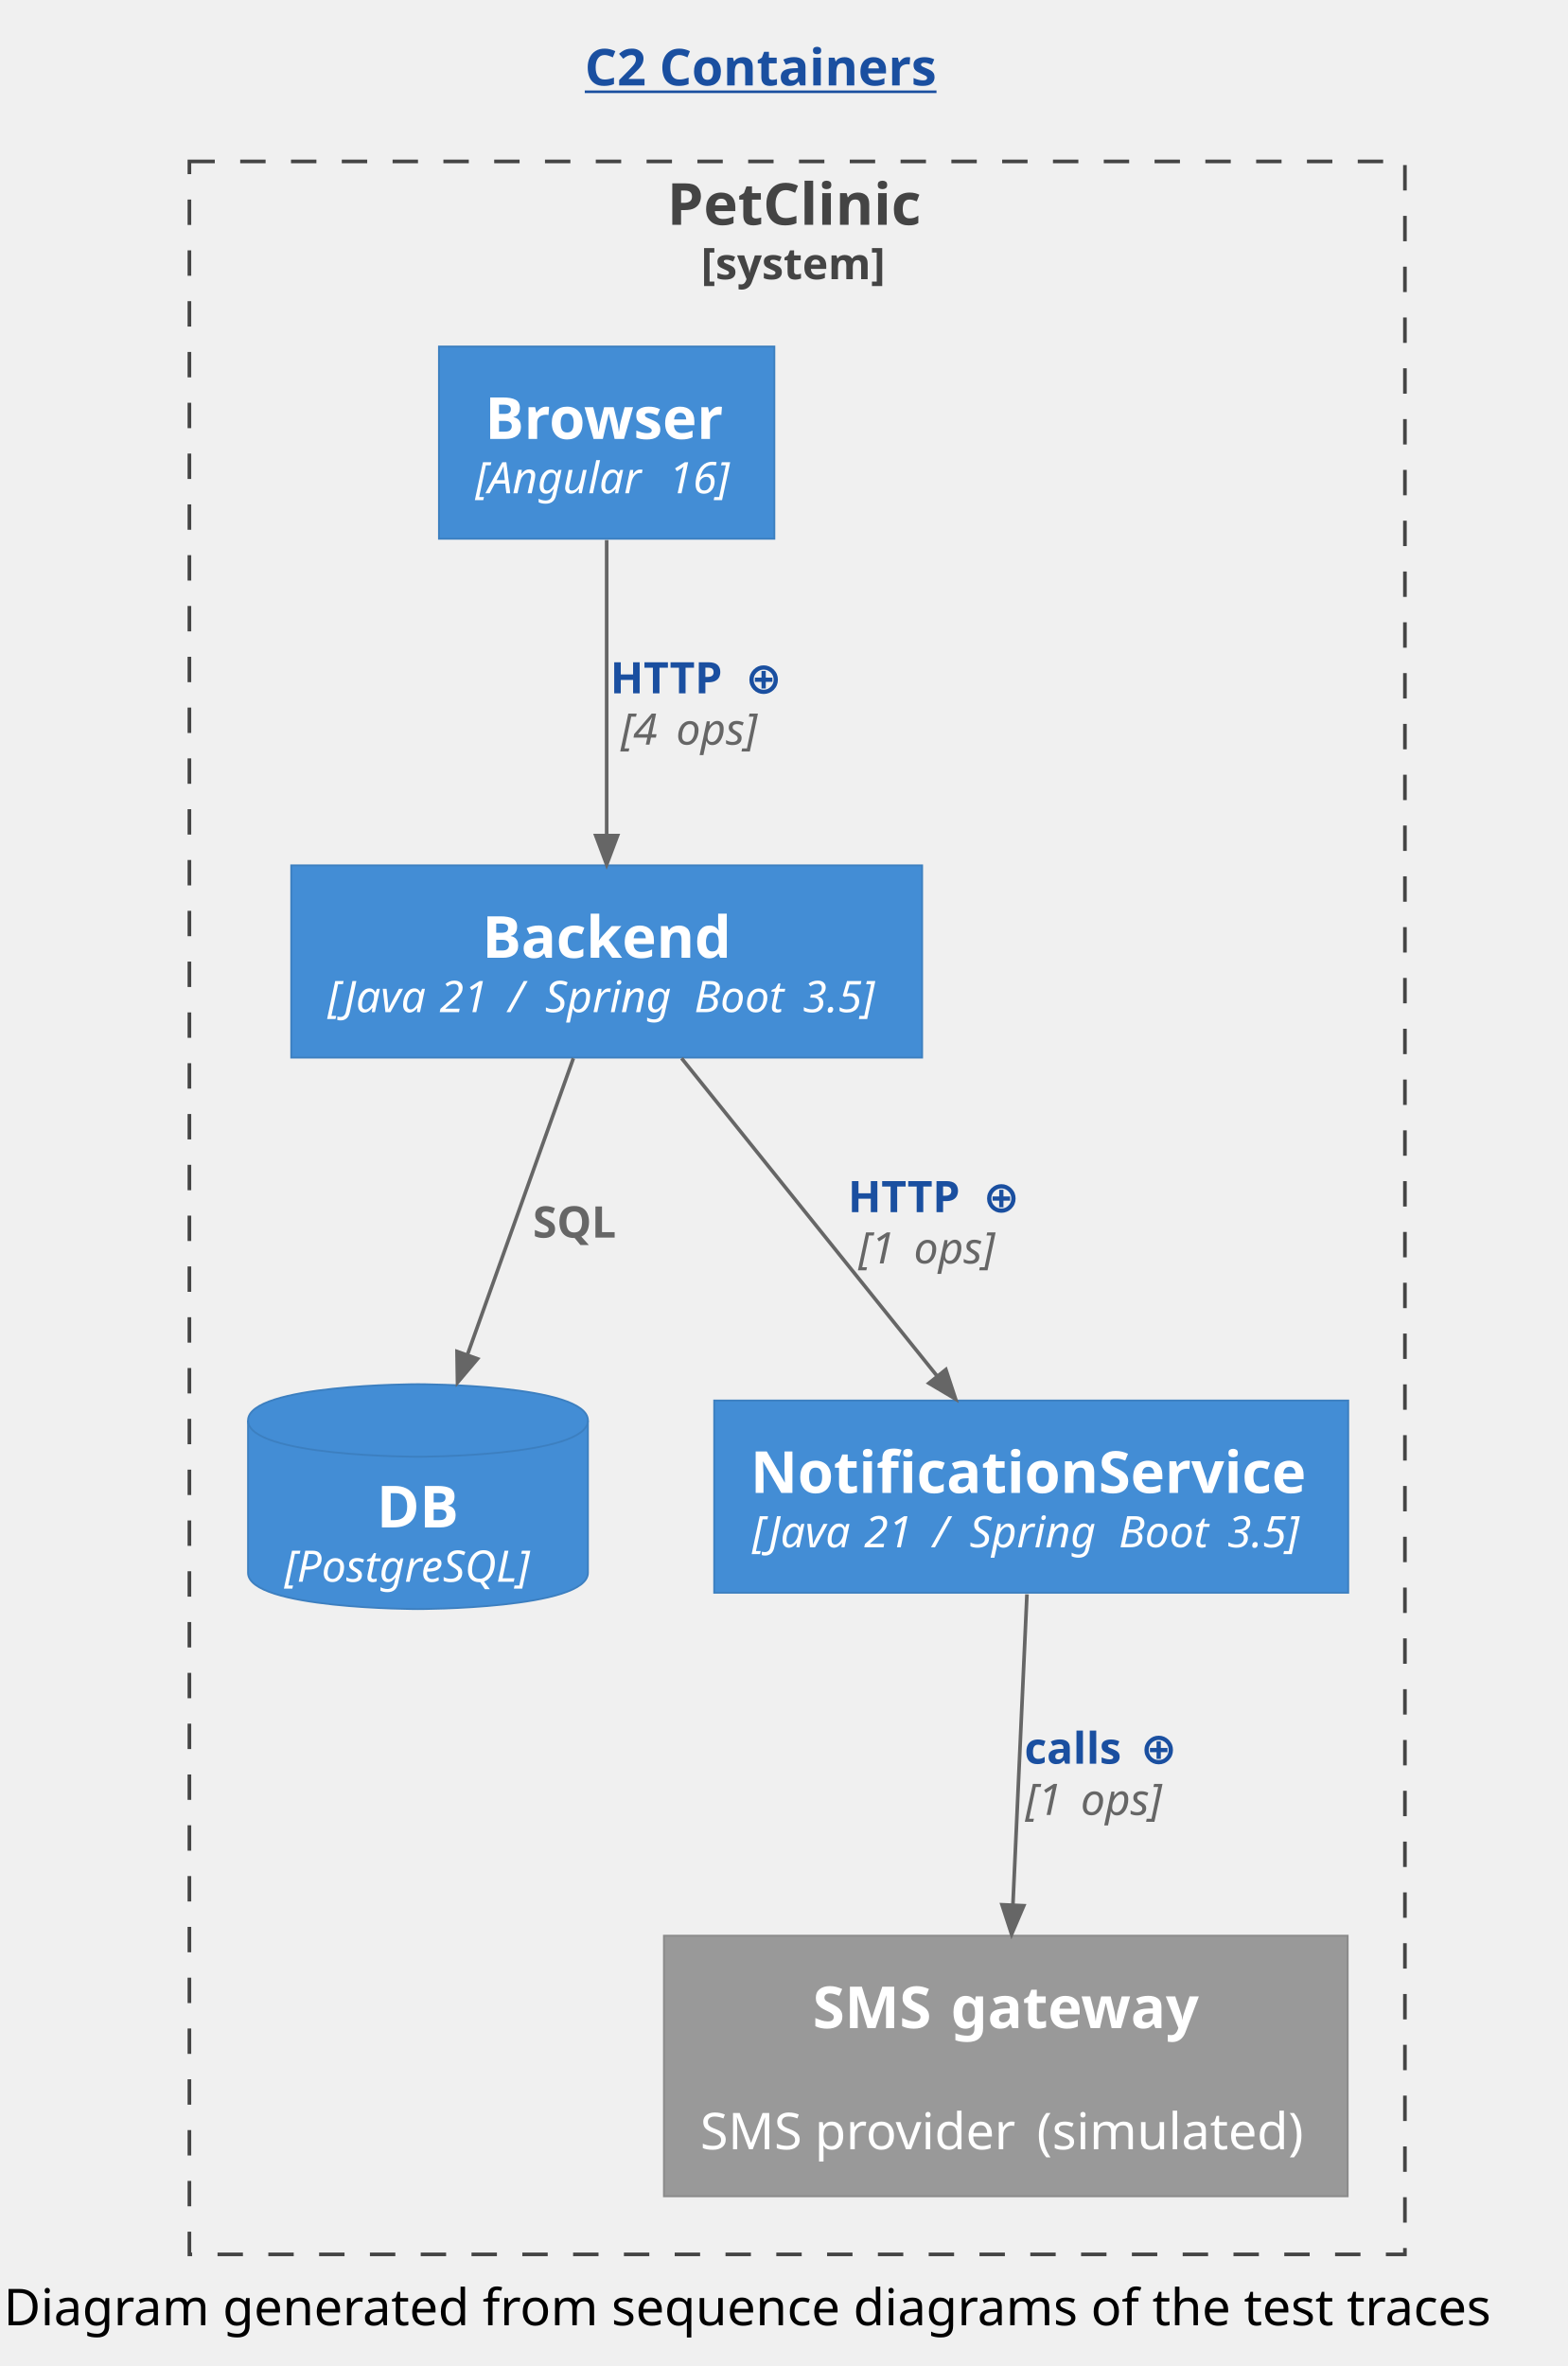
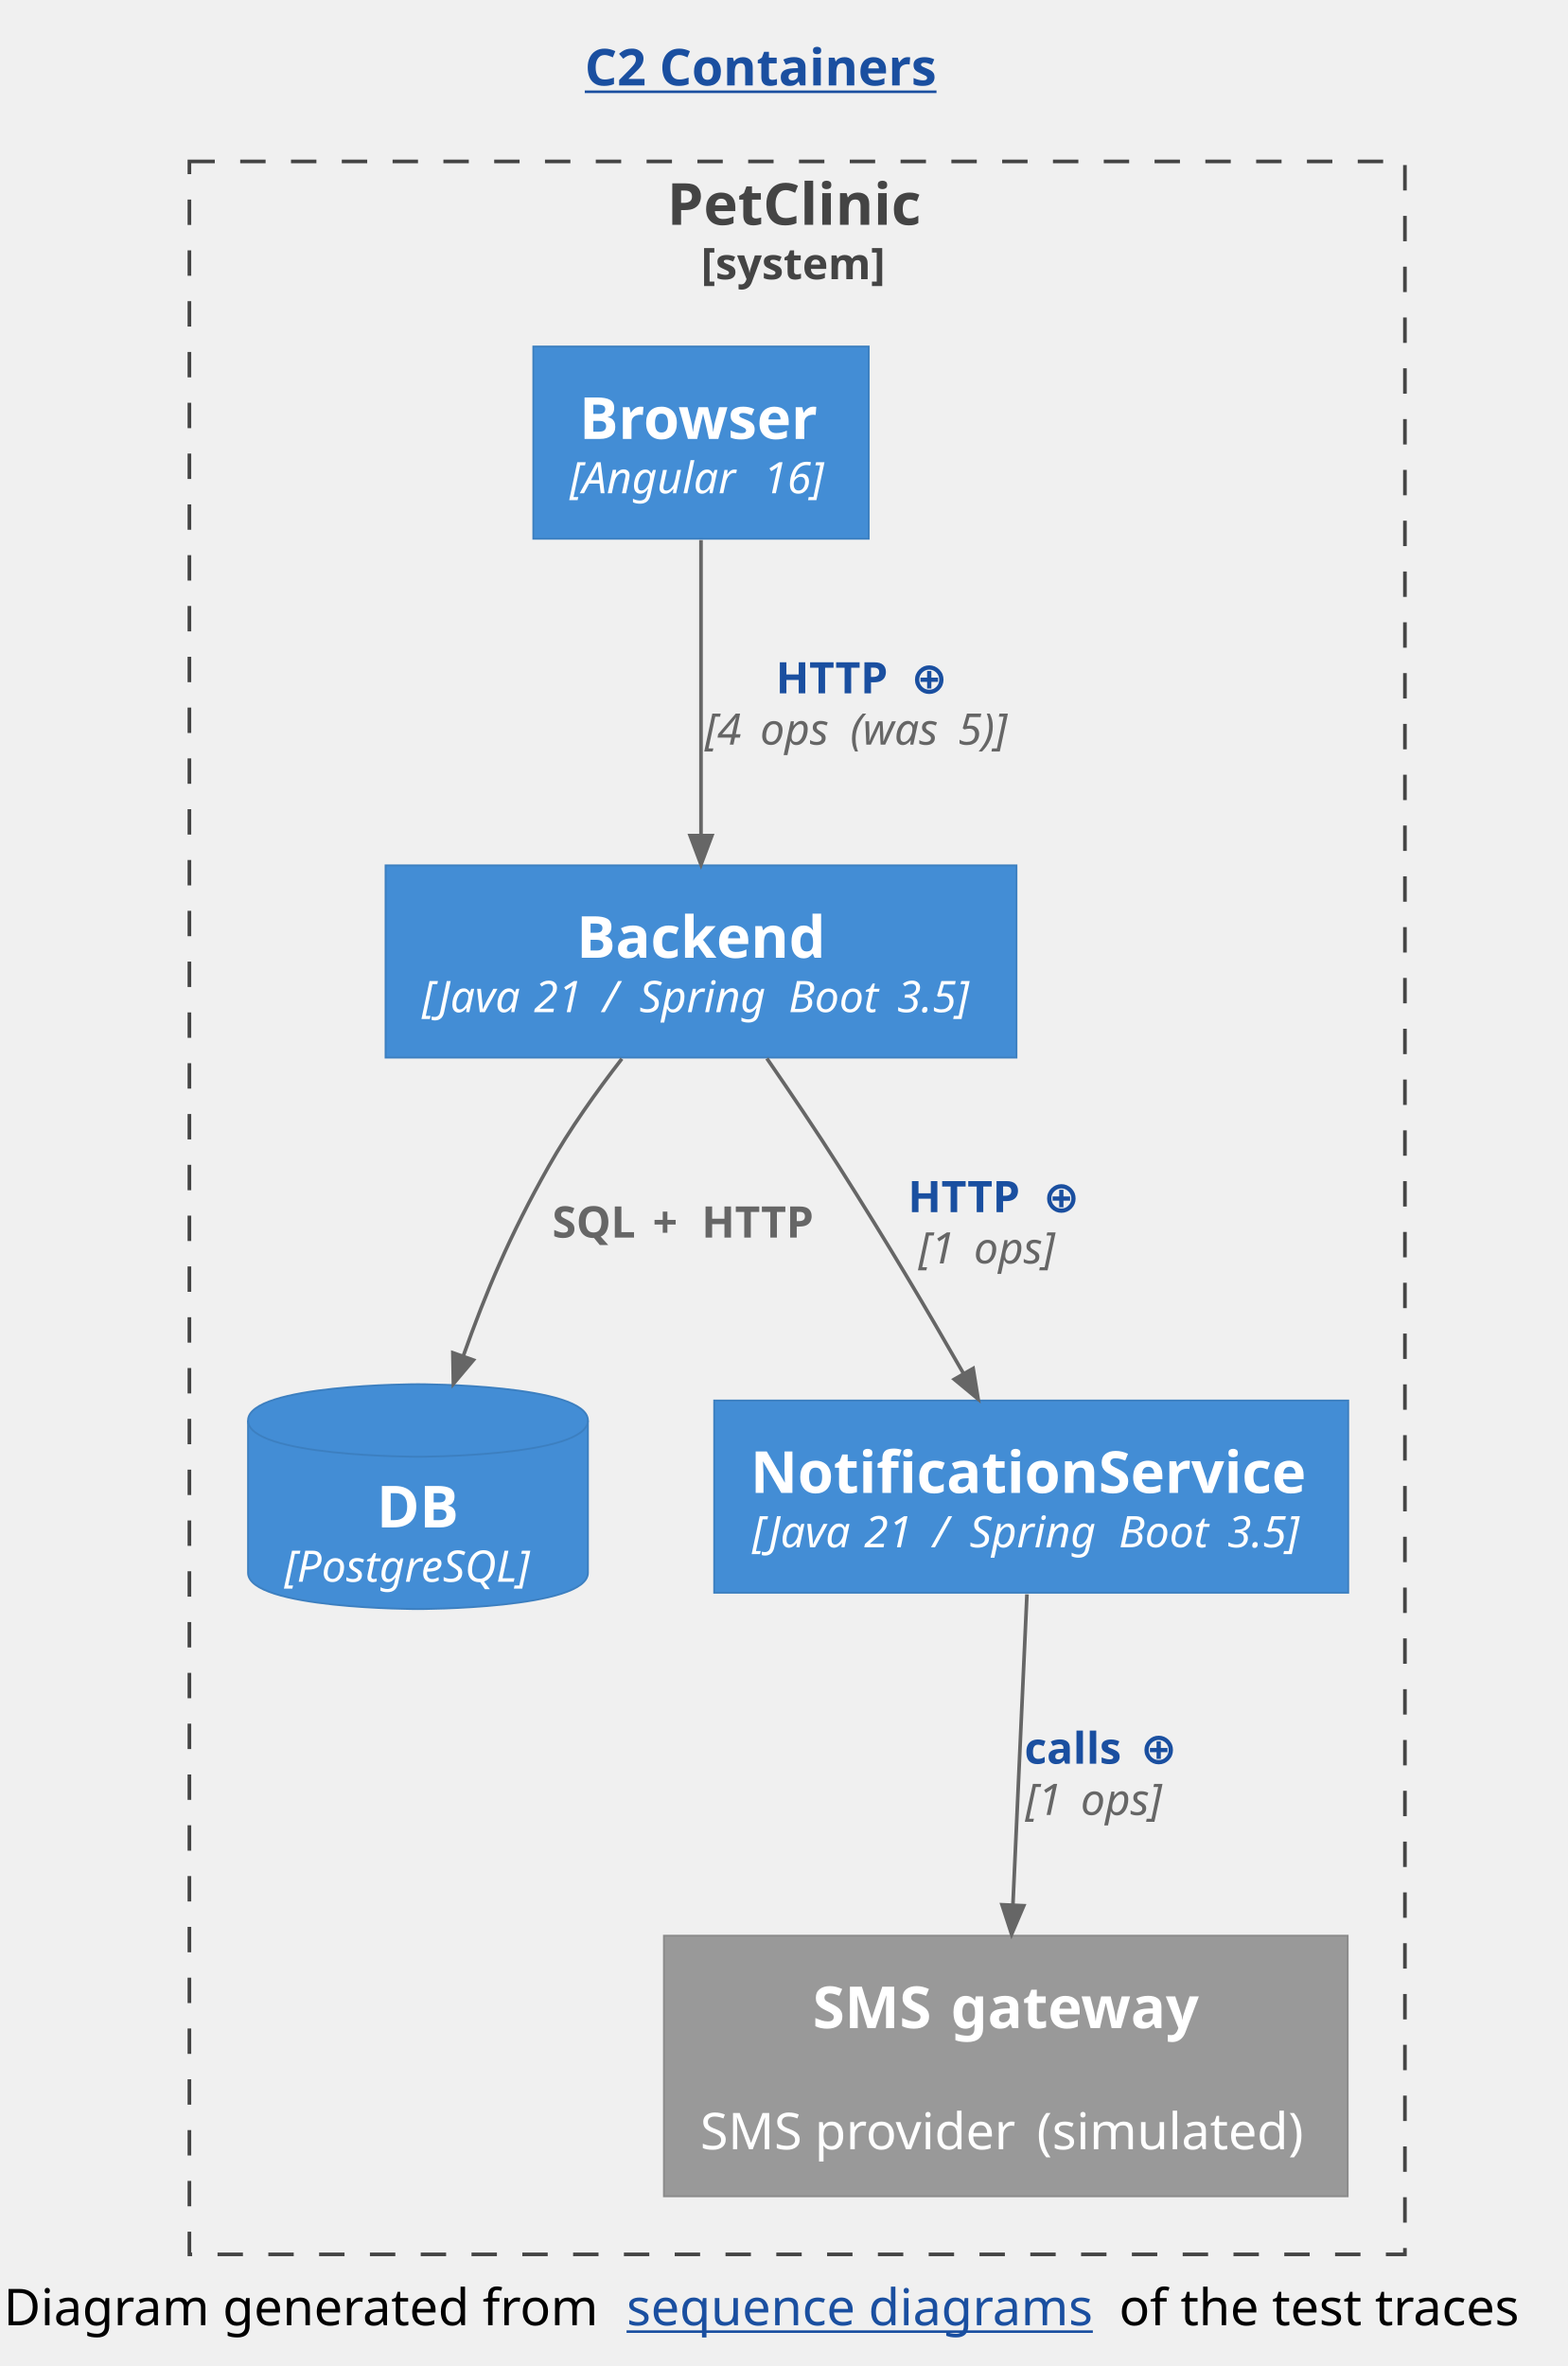
<svg xmlns="http://www.w3.org/2000/svg" xmlns:xlink="http://www.w3.org/1999/xlink" contentStyleType="text/css" data-diagram-type="DESCRIPTION" height="652px" preserveAspectRatio="none" style="width:432px;height:652px;background:#FFFFFF;" version="1.1" viewBox="0 0 432 652" width="432px" zoomAndPan="magnify">
  <defs />
  <g>
    <g class="title" data-source-line="6">
      <a href="https://c4model.com/diagrams/container" target="_blank" rel="noopener noreferrer" title="What is a C2 diagram?" xlink:actuate="onRequest" xlink:href="https://c4model.com/diagrams/container" xlink:show="new" xlink:title="What is a C2 diagram?" xlink:type="simple">
        <text fill="#1A4FA0" font-family="sans-serif" font-size="14" font-weight="bold" lengthAdjust="spacing" text-decoration="underline" textLength="102.067" x="161.166" y="23.535">C2 Containers</text>
      </a>
    </g>
    <g class="cluster" data-qualified-name="c2_system" data-source-line="1666" id="ent0002">
      <rect fill="none" height="576.75" style="stroke:#444444;stroke-width:1;stroke-dasharray:7,7;" width="335" x="52.2" y="44.488" />
      <text fill="#444444" font-family="sans-serif" font-size="16" font-weight="bold" lengthAdjust="spacing" textLength="71.703" x="183.848" y="61.957">PetClinic</text>
      <text fill="#444444" font-family="sans-serif" font-size="12" font-weight="bold" lengthAdjust="spacing" textLength="52.992" x="193.204" y="76.934">[system]</text>
    </g>
    <g class="entity" data-qualified-name="c2_system.Backend" data-source-line="71" id="ent0003">
-       <rect fill="#438DD5" height="52.977" style="stroke:#3C7FC0;stroke-width:0.5;" width="173.885" x="80.26" y="238.468" />
-       <text fill="#FFFFFF" font-family="sans-serif" font-size="16" font-weight="bold" lengthAdjust="spacing" textLength="68.609" x="132.897" y="263.937">Backend</text>
-       <text fill="#FFFFFF" font-family="sans-serif" font-size="12" font-style="italic" lengthAdjust="spacing" textLength="27.1" x="90.26" y="278.914">[Java</text>
-       <text fill="#FFFFFF" font-family="sans-serif" font-size="12" font-style="italic" lengthAdjust="spacing" textLength="3.797" x="117.359" y="278.914"> </text>
-       <text fill="#FFFFFF" font-family="sans-serif" font-size="12" font-style="italic" lengthAdjust="spacing" textLength="15.176" x="121.156" y="278.914">21</text>
-       <text fill="#FFFFFF" font-family="sans-serif" font-size="12" font-style="italic" lengthAdjust="spacing" textLength="3.797" x="136.332" y="278.914"> </text>
-       <text fill="#FFFFFF" font-family="sans-serif" font-size="12" font-style="italic" lengthAdjust="spacing" textLength="6.293" x="140.129" y="278.914">/</text>
-       <text fill="#FFFFFF" font-family="sans-serif" font-size="12" font-style="italic" lengthAdjust="spacing" textLength="3.797" x="146.422" y="278.914"> </text>
-       <text fill="#FFFFFF" font-family="sans-serif" font-size="12" font-style="italic" lengthAdjust="spacing" textLength="37.324" x="150.219" y="278.914">Spring</text>
-       <text fill="#FFFFFF" font-family="sans-serif" font-size="12" font-style="italic" lengthAdjust="spacing" textLength="3.797" x="187.543" y="278.914"> </text>
-       <text fill="#FFFFFF" font-family="sans-serif" font-size="12" font-style="italic" lengthAdjust="spacing" textLength="26.133" x="191.34" y="278.914">Boot</text>
-       <text fill="#FFFFFF" font-family="sans-serif" font-size="12" font-style="italic" lengthAdjust="spacing" textLength="3.797" x="217.473" y="278.914"> </text>
-       <text fill="#FFFFFF" font-family="sans-serif" font-size="12" font-style="italic" lengthAdjust="spacing" textLength="22.875" x="221.269" y="278.914">3.5]</text>
+       <rect fill="#438DD5" height="52.977" style="stroke:#3C7FC0;stroke-width:0.5;" width="173.885" x="106.26" y="238.468" />
+       <text fill="#FFFFFF" font-family="sans-serif" font-size="16" font-weight="bold" lengthAdjust="spacing" textLength="68.609" x="158.897" y="263.937">Backend</text>
+       <text fill="#FFFFFF" font-family="sans-serif" font-size="12" font-style="italic" lengthAdjust="spacing" textLength="27.1" x="116.26" y="278.914">[Java</text>
+       <text fill="#FFFFFF" font-family="sans-serif" font-size="12" font-style="italic" lengthAdjust="spacing" textLength="3.797" x="143.359" y="278.914"> </text>
+       <text fill="#FFFFFF" font-family="sans-serif" font-size="12" font-style="italic" lengthAdjust="spacing" textLength="15.176" x="147.156" y="278.914">21</text>
+       <text fill="#FFFFFF" font-family="sans-serif" font-size="12" font-style="italic" lengthAdjust="spacing" textLength="3.797" x="162.332" y="278.914"> </text>
+       <text fill="#FFFFFF" font-family="sans-serif" font-size="12" font-style="italic" lengthAdjust="spacing" textLength="6.293" x="166.129" y="278.914">/</text>
+       <text fill="#FFFFFF" font-family="sans-serif" font-size="12" font-style="italic" lengthAdjust="spacing" textLength="3.797" x="172.422" y="278.914"> </text>
+       <text fill="#FFFFFF" font-family="sans-serif" font-size="12" font-style="italic" lengthAdjust="spacing" textLength="37.324" x="176.219" y="278.914">Spring</text>
+       <text fill="#FFFFFF" font-family="sans-serif" font-size="12" font-style="italic" lengthAdjust="spacing" textLength="3.797" x="213.543" y="278.914"> </text>
+       <text fill="#FFFFFF" font-family="sans-serif" font-size="12" font-style="italic" lengthAdjust="spacing" textLength="26.133" x="217.34" y="278.914">Boot</text>
+       <text fill="#FFFFFF" font-family="sans-serif" font-size="12" font-style="italic" lengthAdjust="spacing" textLength="3.797" x="243.473" y="278.914"> </text>
+       <text fill="#FFFFFF" font-family="sans-serif" font-size="12" font-style="italic" lengthAdjust="spacing" textLength="22.875" x="247.269" y="278.914">3.5]</text>
    </g>
    <g class="entity" data-qualified-name="c2_system.Browser" data-source-line="71" id="ent0004">
-       <rect fill="#438DD5" height="52.977" style="stroke:#3C7FC0;stroke-width:0.5;" width="92.439" x="120.98" y="95.488" />
-       <text fill="#FFFFFF" font-family="sans-serif" font-size="16" font-weight="bold" lengthAdjust="spacing" textLength="67.07" x="133.664" y="120.957">Browser</text>
-       <text fill="#FFFFFF" font-family="sans-serif" font-size="12" font-style="italic" lengthAdjust="spacing" textLength="49.565" x="130.98" y="135.934">[Angular</text>
-       <text fill="#FFFFFF" font-family="sans-serif" font-size="12" font-style="italic" lengthAdjust="spacing" textLength="3.797" x="180.544" y="135.934"> </text>
-       <text fill="#FFFFFF" font-family="sans-serif" font-size="12" font-style="italic" lengthAdjust="spacing" textLength="19.078" x="184.341" y="135.934">16]</text>
+       <rect fill="#438DD5" height="52.977" style="stroke:#3C7FC0;stroke-width:0.5;" width="92.439" x="146.98" y="95.488" />
+       <text fill="#FFFFFF" font-family="sans-serif" font-size="16" font-weight="bold" lengthAdjust="spacing" textLength="67.07" x="159.664" y="120.957">Browser</text>
+       <text fill="#FFFFFF" font-family="sans-serif" font-size="12" font-style="italic" lengthAdjust="spacing" textLength="49.565" x="156.98" y="135.934">[Angular</text>
+       <text fill="#FFFFFF" font-family="sans-serif" font-size="12" font-style="italic" lengthAdjust="spacing" textLength="3.797" x="206.544" y="135.934"> </text>
+       <text fill="#FFFFFF" font-family="sans-serif" font-size="12" font-style="italic" lengthAdjust="spacing" textLength="19.078" x="210.341" y="135.934">16]</text>
    </g>
    <g class="entity" data-qualified-name="c2_system.DB" data-source-line="75" id="ent0005">
      <path d="M68.36,391.438 C68.36,381.438 115.198,381.438 115.198,381.438 C115.198,381.438 162.036,381.438 162.036,391.438 L162.036,433.415 C162.036,443.415 115.198,443.415 115.198,443.415 C115.198,443.415 68.36,443.415 68.36,433.415 L68.36,391.438" fill="#438DD5" style="stroke:#3C7FC0;stroke-width:0.5;" />
      <path d="M68.36,391.438 C68.36,401.438 115.198,401.438 115.198,401.438 C115.198,401.438 162.036,401.438 162.036,391.438" fill="none" style="stroke:#3C7FC0;stroke-width:0.5;" />
      <text fill="#FFFFFF" font-family="sans-serif" font-size="16" font-weight="bold" lengthAdjust="spacing" textLength="22.766" x="103.815" y="420.907">DB</text>
      <text fill="#FFFFFF" font-family="sans-serif" font-size="12" font-style="italic" lengthAdjust="spacing" textLength="73.676" x="78.36" y="435.884">[PostgreSQL]</text>
    </g>
    <g class="entity" data-qualified-name="c2_system.NotificationService" data-source-line="71" id="ent0006">
      <rect fill="#438DD5" height="52.977" style="stroke:#3C7FC0;stroke-width:0.5;" width="174.75" x="196.83" y="385.938" />
      <text fill="#FFFFFF" font-family="sans-serif" font-size="16" font-weight="bold" lengthAdjust="spacing" textLength="154.75" x="206.83" y="411.407">NotificationService</text>
      <text fill="#FFFFFF" font-family="sans-serif" font-size="12" font-style="italic" lengthAdjust="spacing" textLength="27.1" x="207.262" y="426.384">[Java</text>
      <text fill="#FFFFFF" font-family="sans-serif" font-size="12" font-style="italic" lengthAdjust="spacing" textLength="3.797" x="234.362" y="426.384"> </text>
      <text fill="#FFFFFF" font-family="sans-serif" font-size="12" font-style="italic" lengthAdjust="spacing" textLength="15.176" x="238.159" y="426.384">21</text>
      <text fill="#FFFFFF" font-family="sans-serif" font-size="12" font-style="italic" lengthAdjust="spacing" textLength="3.797" x="253.335" y="426.384"> </text>
      <text fill="#FFFFFF" font-family="sans-serif" font-size="12" font-style="italic" lengthAdjust="spacing" textLength="6.293" x="257.132" y="426.384">/</text>
      <text fill="#FFFFFF" font-family="sans-serif" font-size="12" font-style="italic" lengthAdjust="spacing" textLength="3.797" x="263.424" y="426.384"> </text>
      <text fill="#FFFFFF" font-family="sans-serif" font-size="12" font-style="italic" lengthAdjust="spacing" textLength="37.324" x="267.221" y="426.384">Spring</text>
      <text fill="#FFFFFF" font-family="sans-serif" font-size="12" font-style="italic" lengthAdjust="spacing" textLength="3.797" x="304.546" y="426.384"> </text>
      <text fill="#FFFFFF" font-family="sans-serif" font-size="12" font-style="italic" lengthAdjust="spacing" textLength="26.133" x="308.342" y="426.384">Boot</text>
      <text fill="#FFFFFF" font-family="sans-serif" font-size="12" font-style="italic" lengthAdjust="spacing" textLength="3.797" x="334.475" y="426.384"> </text>
      <text fill="#FFFFFF" font-family="sans-serif" font-size="12" font-style="italic" lengthAdjust="spacing" textLength="22.875" x="338.272" y="426.384">3.5]</text>
    </g>
    <g class="entity" data-qualified-name="c2_system.SMS_gateway" data-source-line="212" id="ent0007">
      <rect fill="#999999" height="71.82" style="stroke:#8A8A8A;stroke-width:0.5;" width="188.444" x="182.98" y="533.418" />
      <text fill="#FFFFFF" font-family="sans-serif" font-size="16" font-weight="bold" lengthAdjust="spacing" textLength="32.805" x="223.983" y="558.887">SMS</text>
      <text fill="#FFFFFF" font-family="sans-serif" font-size="16" font-weight="bold" lengthAdjust="spacing" textLength="5.273" x="256.788" y="558.887"> </text>
      <text fill="#FFFFFF" font-family="sans-serif" font-size="16" font-weight="bold" lengthAdjust="spacing" textLength="68.359" x="262.061" y="558.887">gateway</text>
      <text fill="#FFFFFF" font-family="sans-serif" font-size="14" lengthAdjust="spacing" textLength="4.43" x="274.987" y="575.797"> </text>
      <text fill="#FFFFFF" font-family="sans-serif" font-size="14" lengthAdjust="spacing" textLength="27.139" x="192.98" y="592.285">SMS</text>
      <text fill="#FFFFFF" font-family="sans-serif" font-size="14" lengthAdjust="spacing" textLength="4.43" x="220.118" y="592.285"> </text>
      <text fill="#FFFFFF" font-family="sans-serif" font-size="14" lengthAdjust="spacing" textLength="56.773" x="224.548" y="592.285">provider</text>
      <text fill="#FFFFFF" font-family="sans-serif" font-size="14" lengthAdjust="spacing" textLength="4.43" x="281.32" y="592.285"> </text>
      <text fill="#FFFFFF" font-family="sans-serif" font-size="14" lengthAdjust="spacing" textLength="75.674" x="285.75" y="592.285">(simulated)</text>
    </g>
    <g class="link" data-entity-1="ent0003" data-entity-2="ent0005" data-link-type="dependency" data-source-line="1779" id="lnk8">
-       <path d="M158.02,291.628 C149.1,316.588 138.242,346.975 128.782,373.445" fill="none" id="Backend-to-DB" style="stroke:#666666;stroke-width:1;" />
-       <polygon fill="#666666" points="126.09,380.978,131.607,374.454,125.957,372.435,126.09,380.978" style="stroke:#666666;stroke-width:1;" />
-       <text fill="#666666" font-family="sans-serif" font-size="12" font-weight="bold" lengthAdjust="spacing" textLength="23.719" x="146.86" y="341.04">SQL</text>
+       <path d="M171.39,291.768 C164.39,300.798 156.96,311.238 151.2,321.438 C140.44,340.488 134.008,355.86 127.638,373.79" fill="none" id="Backend-to-DB" style="stroke:#666666;stroke-width:1;" />
+       <polygon fill="#666666" points="124.96,381.328,130.465,374.794,124.811,372.786,124.96,381.328" style="stroke:#666666;stroke-width:1;" />
+       <text fill="#666666" font-family="sans-serif" font-size="12" font-weight="bold" lengthAdjust="spacing" textLength="23.719" x="152.2" y="341.04">SQL</text>
+       <text fill="#666666" font-family="sans-serif" font-size="12" font-weight="bold" lengthAdjust="spacing" textLength="3.955" x="175.918" y="341.04"> </text>
+       <text fill="#666666" font-family="sans-serif" font-size="12" font-weight="bold" lengthAdjust="spacing" textLength="9.545" x="179.874" y="341.04">+</text>
+       <text fill="#666666" font-family="sans-serif" font-size="12" font-weight="bold" lengthAdjust="spacing" textLength="3.955" x="189.418" y="341.04"> </text>
+       <text fill="#666666" font-family="sans-serif" font-size="12" font-weight="bold" lengthAdjust="spacing" textLength="33.281" x="193.374" y="341.04">HTTP</text>
    </g>
    <g class="link" data-entity-1="ent0003" data-entity-2="ent0006" data-link-type="dependency" data-source-line="1779" id="lnk9">
-       <path d="M187.85,291.628 C209.1,318.058 237.027,352.773 258.347,379.293" fill="none" id="Backend-to-NotificationService" style="stroke:#666666;stroke-width:1;" />
-       <polygon fill="#666666" points="263.36,385.528,260.685,377.414,256.009,381.173,263.36,385.528" style="stroke:#666666;stroke-width:1;" />
+       <path d="M211.36,291.678 C217.77,300.968 224.94,311.588 231.2,321.438 C244.72,342.708 255.214,360.466 265.604,378.606" fill="none" id="Backend-to-NotificationService" style="stroke:#666666;stroke-width:1;" />
+       <polygon fill="#666666" points="269.58,385.548,268.207,377.115,263,380.097,269.58,385.548" style="stroke:#666666;stroke-width:1;" />
      <a href="genseq://c2-279a196c9d" target="_top" title="Click for the calls behind this line" xlink:actuate="onRequest" xlink:href="genseq://c2-279a196c9d" xlink:show="new" xlink:title="Click for the calls behind this line" xlink:type="simple">
-         <text fill="#1A4FA0" font-family="sans-serif" font-size="12" font-weight="bold" lengthAdjust="spacing" textLength="33.281" x="233.71" y="334.04">HTTP</text>
+         <text fill="#1A4FA0" font-family="sans-serif" font-size="12" font-weight="bold" lengthAdjust="spacing" textLength="33.281" x="250.25" y="334.04">HTTP</text>
      </a>
      <a href="genseq://c2-279a196c9d" target="_top" title="Click for the calls behind this line" xlink:actuate="onRequest" xlink:href="genseq://c2-279a196c9d" xlink:show="new" xlink:title="Click for the calls behind this line" xlink:type="simple">
-         <text fill="#1A4FA0" font-family="sans-serif" font-size="12" font-weight="bold" lengthAdjust="spacing" textLength="3.955" x="266.991" y="334.04"> </text>
+         <text fill="#1A4FA0" font-family="sans-serif" font-size="12" font-weight="bold" lengthAdjust="spacing" textLength="3.955" x="283.531" y="334.04"> </text>
      </a>
      <a href="genseq://c2-279a196c9d" target="_top" title="Click for the calls behind this line" xlink:actuate="onRequest" xlink:href="genseq://c2-279a196c9d" xlink:show="new" xlink:title="Click for the calls behind this line" xlink:type="simple">
-         <text fill="#1A4FA0" font-family="sans-serif" font-size="12" font-weight="bold" lengthAdjust="spacing" textLength="8.684" x="270.946" y="334.04">⊕</text>
+         <text fill="#1A4FA0" font-family="sans-serif" font-size="12" font-weight="bold" lengthAdjust="spacing" textLength="8.684" x="287.486" y="334.04">⊕</text>
      </a>
-       <text fill="#666666" font-family="sans-serif" font-size="12" font-style="italic" lengthAdjust="spacing" textLength="11.49" x="236.554" y="348.173">[1</text>
-       <text fill="#666666" font-family="sans-serif" font-size="12" font-style="italic" lengthAdjust="spacing" textLength="3.797" x="248.045" y="348.173"> </text>
-       <text fill="#666666" font-family="sans-serif" font-size="12" font-style="italic" lengthAdjust="spacing" textLength="24.943" x="251.841" y="348.173">ops]</text>
+       <text fill="#666666" font-family="sans-serif" font-size="12" font-style="italic" lengthAdjust="spacing" textLength="11.49" x="253.094" y="348.173">[1</text>
+       <text fill="#666666" font-family="sans-serif" font-size="12" font-style="italic" lengthAdjust="spacing" textLength="3.797" x="264.585" y="348.173"> </text>
+       <text fill="#666666" font-family="sans-serif" font-size="12" font-style="italic" lengthAdjust="spacing" textLength="24.943" x="268.382" y="348.173">ops]</text>
    </g>
    <g class="link" data-entity-1="ent0004" data-entity-2="ent0003" data-link-type="dependency" data-source-line="1779" id="lnk10">
-       <path d="M167.2,148.838 C167.2,174.268 167.2,204.878 167.2,230.258" fill="none" id="Browser-to-Backend" style="stroke:#666666;stroke-width:1;" />
-       <polygon fill="#666666" points="167.2,238.258,170.2,230.258,164.2,230.258,167.2,238.258" style="stroke:#666666;stroke-width:1;" />
-       <a href="genseq://c2-43d2943456" target="_top" title="Click for the calls behind this line" xlink:actuate="onRequest" xlink:href="genseq://c2-43d2943456" xlink:show="new" xlink:title="Click for the calls behind this line" xlink:type="simple">
-         <text fill="#1A4FA0" font-family="sans-serif" font-size="12" font-weight="bold" lengthAdjust="spacing" textLength="33.281" x="168.2" y="191.07">HTTP</text>
+       <path d="M193.2,148.838 C193.2,174.268 193.2,204.878 193.2,230.258" fill="none" id="Browser-to-Backend" style="stroke:#666666;stroke-width:1;" />
+       <polygon fill="#666666" points="193.2,238.258,196.2,230.258,190.2,230.258,193.2,238.258" style="stroke:#666666;stroke-width:1;" />
+       <a href="genseq://c2-692c43cd1c" target="_top" title="Click for the calls behind this line" xlink:actuate="onRequest" xlink:href="genseq://c2-692c43cd1c" xlink:show="new" xlink:title="Click for the calls behind this line" xlink:type="simple">
+         <text fill="#1A4FA0" font-family="sans-serif" font-size="12" font-weight="bold" lengthAdjust="spacing" textLength="33.281" x="213.843" y="191.07">HTTP</text>
      </a>
-       <a href="genseq://c2-43d2943456" target="_top" title="Click for the calls behind this line" xlink:actuate="onRequest" xlink:href="genseq://c2-43d2943456" xlink:show="new" xlink:title="Click for the calls behind this line" xlink:type="simple">
-         <text fill="#1A4FA0" font-family="sans-serif" font-size="12" font-weight="bold" lengthAdjust="spacing" textLength="3.955" x="201.481" y="191.07"> </text>
+       <a href="genseq://c2-692c43cd1c" target="_top" title="Click for the calls behind this line" xlink:actuate="onRequest" xlink:href="genseq://c2-692c43cd1c" xlink:show="new" xlink:title="Click for the calls behind this line" xlink:type="simple">
+         <text fill="#1A4FA0" font-family="sans-serif" font-size="12" font-weight="bold" lengthAdjust="spacing" textLength="3.955" x="247.125" y="191.07"> </text>
      </a>
-       <a href="genseq://c2-43d2943456" target="_top" title="Click for the calls behind this line" xlink:actuate="onRequest" xlink:href="genseq://c2-43d2943456" xlink:show="new" xlink:title="Click for the calls behind this line" xlink:type="simple">
-         <text fill="#1A4FA0" font-family="sans-serif" font-size="12" font-weight="bold" lengthAdjust="spacing" textLength="8.684" x="205.436" y="191.07">⊕</text>
+       <a href="genseq://c2-692c43cd1c" target="_top" title="Click for the calls behind this line" xlink:actuate="onRequest" xlink:href="genseq://c2-692c43cd1c" xlink:show="new" xlink:title="Click for the calls behind this line" xlink:type="simple">
+         <text fill="#1A4FA0" font-family="sans-serif" font-size="12" font-weight="bold" lengthAdjust="spacing" textLength="8.684" x="251.08" y="191.07">⊕</text>
      </a>
-       <text fill="#666666" font-family="sans-serif" font-size="12" font-style="italic" lengthAdjust="spacing" textLength="11.49" x="171.044" y="205.203">[4</text>
-       <text fill="#666666" font-family="sans-serif" font-size="12" font-style="italic" lengthAdjust="spacing" textLength="3.797" x="182.535" y="205.203"> </text>
-       <text fill="#666666" font-family="sans-serif" font-size="12" font-style="italic" lengthAdjust="spacing" textLength="24.943" x="186.332" y="205.203">ops]</text>
+       <text fill="#666666" font-family="sans-serif" font-size="12" font-style="italic" lengthAdjust="spacing" textLength="11.49" x="194.2" y="205.203">[4</text>
+       <text fill="#666666" font-family="sans-serif" font-size="12" font-style="italic" lengthAdjust="spacing" textLength="3.797" x="205.69" y="205.203"> </text>
+       <text fill="#666666" font-family="sans-serif" font-size="12" font-style="italic" lengthAdjust="spacing" textLength="21.041" x="209.487" y="205.203">ops</text>
+       <text fill="#666666" font-family="sans-serif" font-size="12" font-style="italic" lengthAdjust="spacing" textLength="3.797" x="230.528" y="205.203"> </text>
+       <text fill="#666666" font-family="sans-serif" font-size="12" font-style="italic" lengthAdjust="spacing" textLength="25.893" x="234.325" y="205.203">(was</text>
+       <text fill="#666666" font-family="sans-serif" font-size="12" font-style="italic" lengthAdjust="spacing" textLength="3.797" x="260.217" y="205.203"> </text>
+       <text fill="#666666" font-family="sans-serif" font-size="12" font-style="italic" lengthAdjust="spacing" textLength="15.393" x="264.014" y="205.203">5)]</text>
    </g>
    <g class="link" data-entity-1="ent0006" data-entity-2="ent0007" data-link-type="dependency" data-source-line="1779" id="lnk11">
      <path d="M283.03,439.358 C281.87,465.018 280.438,496.506 279.158,525.026" fill="none" id="NotificationService-to-SMS_gateway" style="stroke:#666666;stroke-width:1;" />
      <polygon fill="#666666" points="278.8,533.018,282.155,525.161,276.161,524.892,278.8,533.018" style="stroke:#666666;stroke-width:1;" />
      <a href="genseq://c2-cb01a30b7a" target="_top" title="Click for the calls behind this line" xlink:actuate="onRequest" xlink:href="genseq://c2-cb01a30b7a" xlink:show="new" xlink:title="Click for the calls behind this line" xlink:type="simple">
        <text fill="#1A4FA0" font-family="sans-serif" font-size="12" font-weight="bold" lengthAdjust="spacing" textLength="28.031" x="282.33" y="486.02">calls</text>
      </a>
      <a href="genseq://c2-cb01a30b7a" target="_top" title="Click for the calls behind this line" xlink:actuate="onRequest" xlink:href="genseq://c2-cb01a30b7a" xlink:show="new" xlink:title="Click for the calls behind this line" xlink:type="simple">
        <text fill="#1A4FA0" font-family="sans-serif" font-size="12" font-weight="bold" lengthAdjust="spacing" textLength="3.955" x="310.361" y="486.02"> </text>
      </a>
      <a href="genseq://c2-cb01a30b7a" target="_top" title="Click for the calls behind this line" xlink:actuate="onRequest" xlink:href="genseq://c2-cb01a30b7a" xlink:show="new" xlink:title="Click for the calls behind this line" xlink:type="simple">
        <text fill="#1A4FA0" font-family="sans-serif" font-size="12" font-weight="bold" lengthAdjust="spacing" textLength="8.684" x="314.316" y="486.02">⊕</text>
      </a>
      <text fill="#666666" font-family="sans-serif" font-size="12" font-style="italic" lengthAdjust="spacing" textLength="11.49" x="282.549" y="500.153">[1</text>
      <text fill="#666666" font-family="sans-serif" font-size="12" font-style="italic" lengthAdjust="spacing" textLength="3.797" x="294.04" y="500.153"> </text>
      <text fill="#666666" font-family="sans-serif" font-size="12" font-style="italic" lengthAdjust="spacing" textLength="24.943" x="297.837" y="500.153">ops]</text>
    </g>
    <g class="caption" data-source-line="18">
-       <text fill="#000000" font-family="sans-serif" font-size="14" lengthAdjust="spacing" textLength="422.399" x="1" y="640.773">Diagram generated from sequence diagrams of the test traces</text>
+       <text fill="#000000" font-family="sans-serif" font-size="14" lengthAdjust="spacing" textLength="167.255" x="1" y="640.773">Diagram generated from</text>
+       <a href="#sequence" target="_top" title="Open the Sequence tab" xlink:actuate="onRequest" xlink:href="#sequence" xlink:show="new" xlink:title="Open the Sequence tab" xlink:type="simple">
+         <text fill="#1A4FA0" font-family="sans-serif" font-size="14" lengthAdjust="spacing" text-decoration="underline" textLength="131.311" x="172.685" y="640.773">sequence diagrams</text>
+       </a>
+       <text fill="#000000" font-family="sans-serif" font-size="14" lengthAdjust="spacing" textLength="114.974" x="308.426" y="640.773">of the test traces</text>
    </g>
  </g>
</svg>
